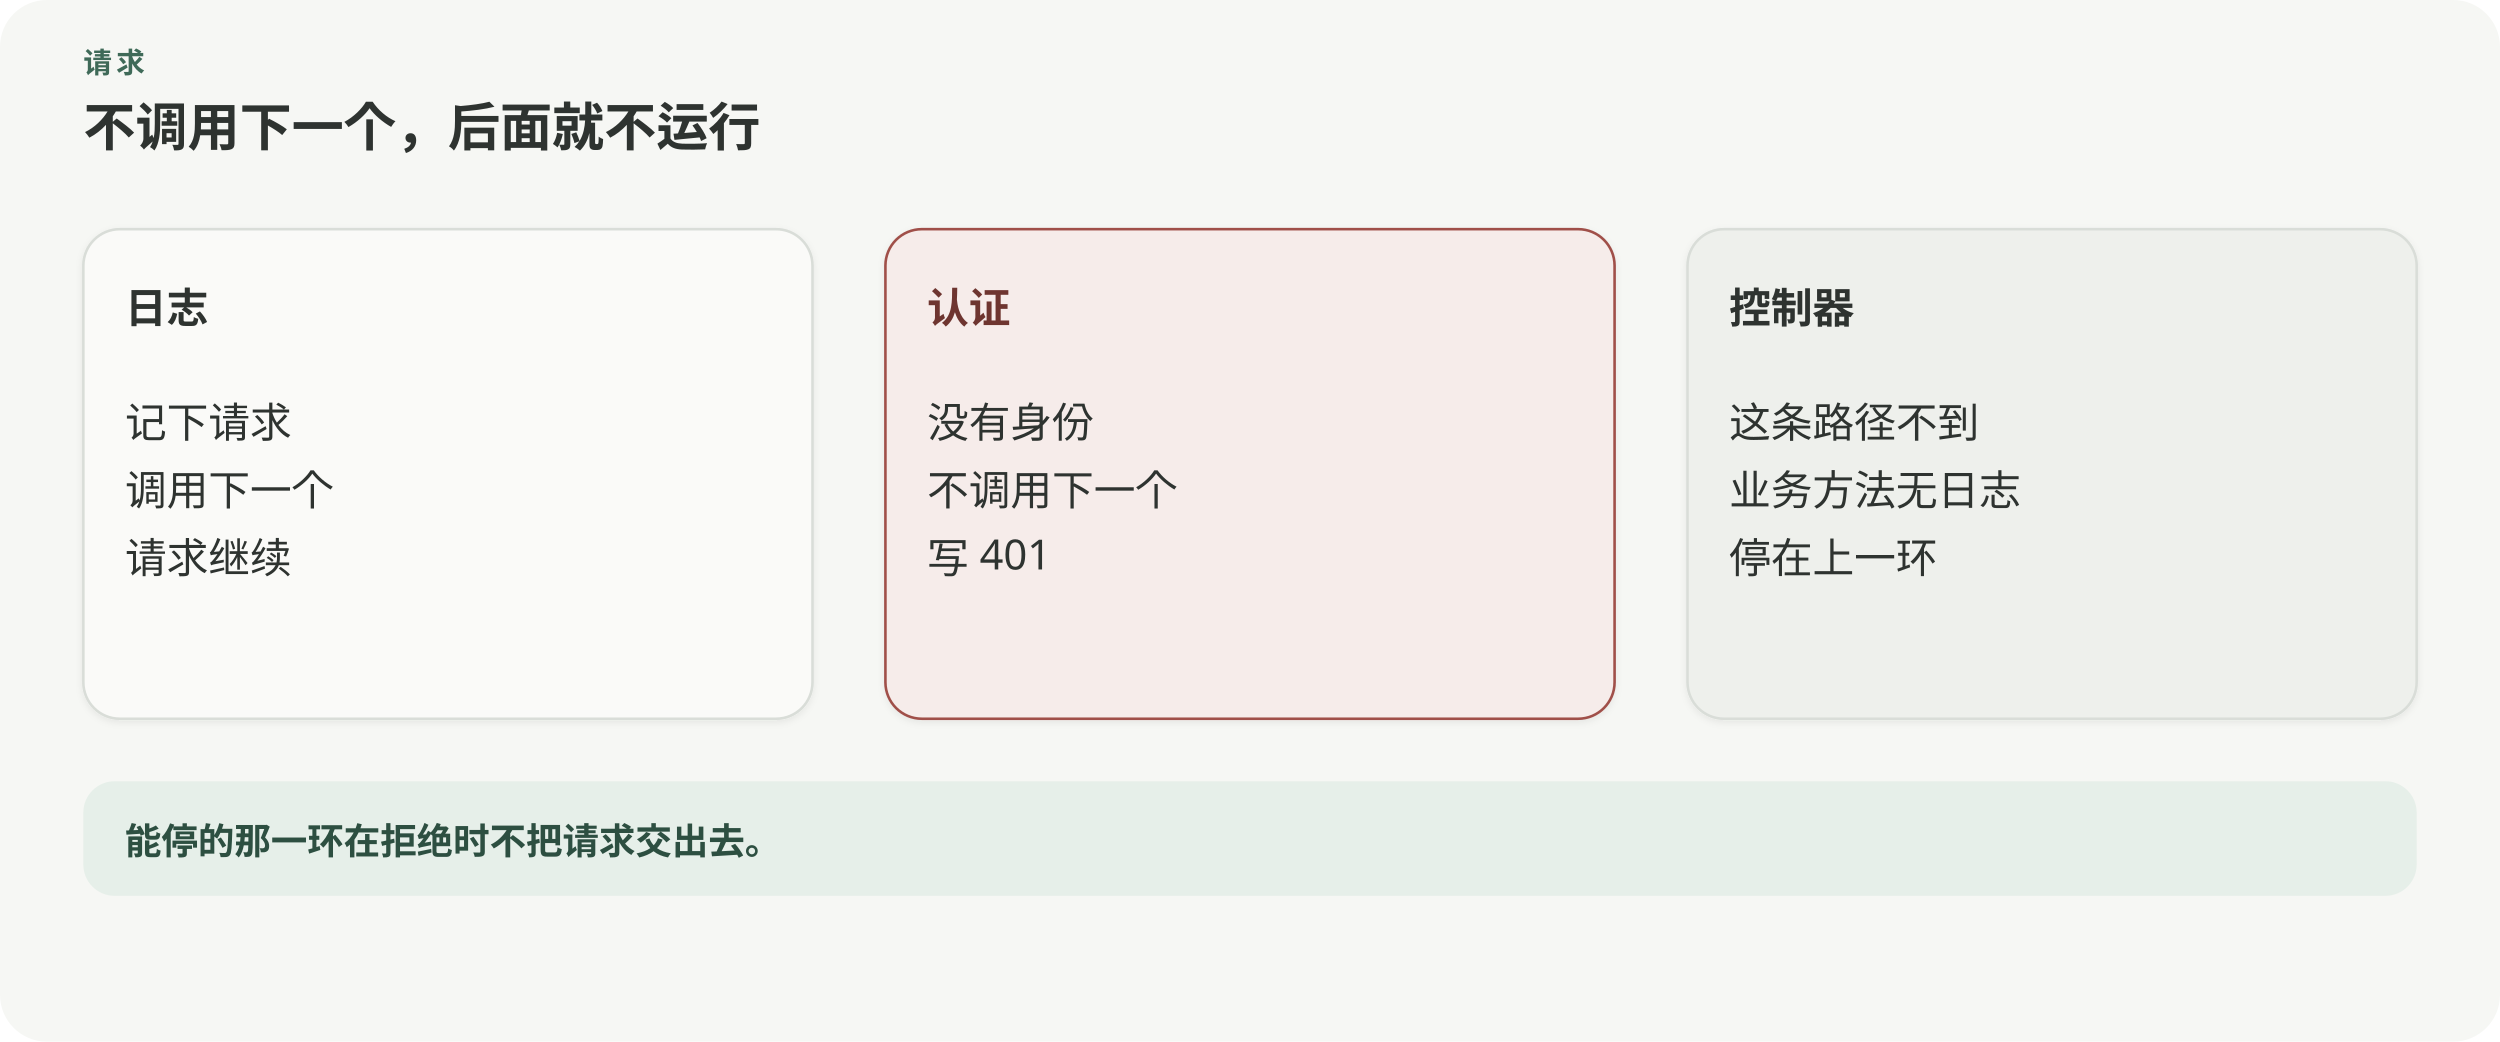
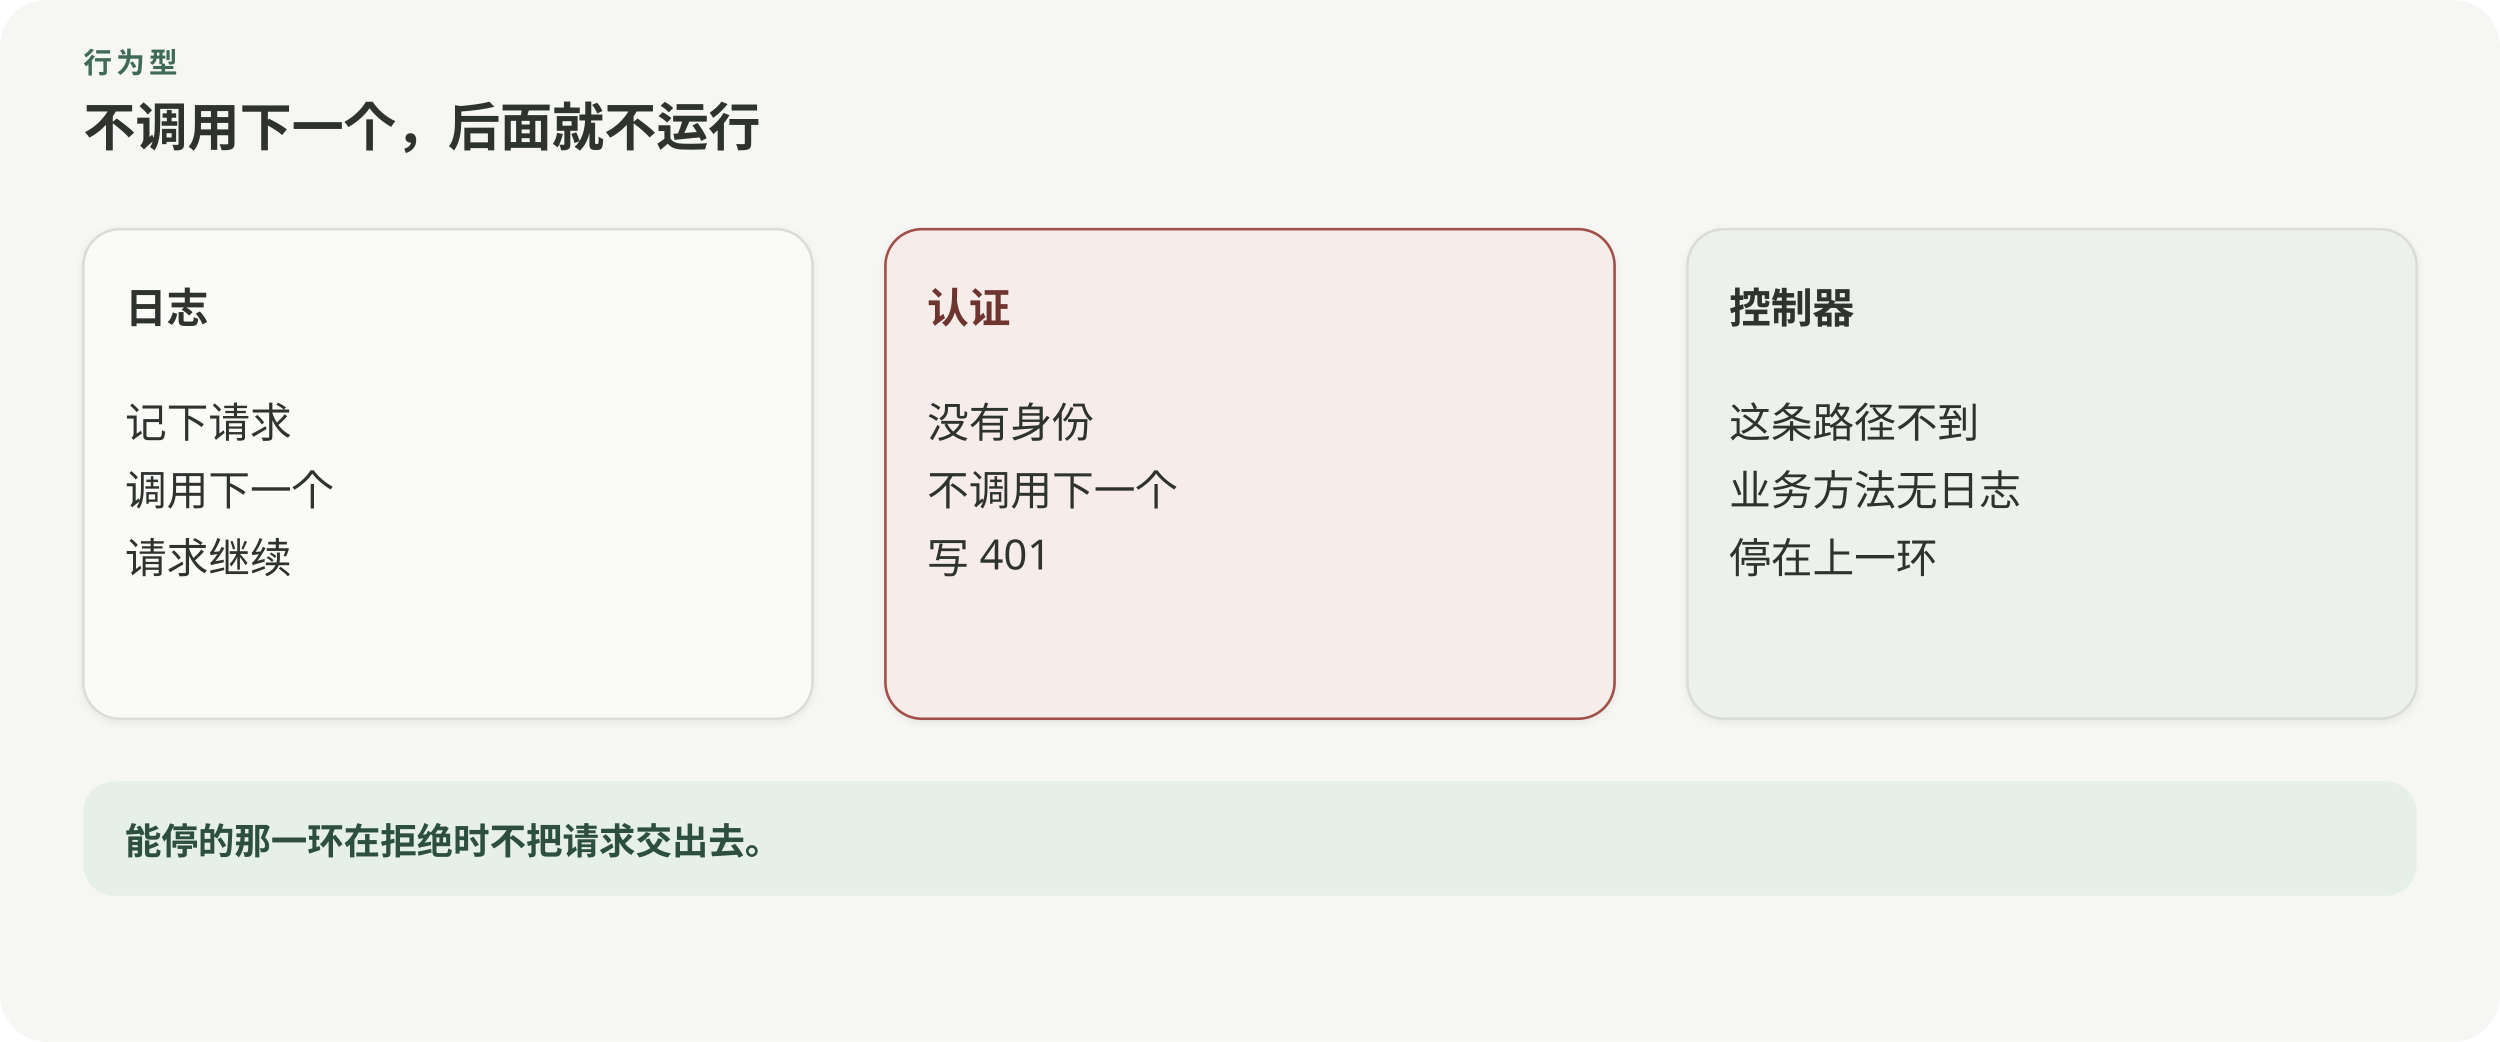
<svg xmlns="http://www.w3.org/2000/svg" viewBox="0 0 960 400" role="img" aria-labelledby="title desc">
  <defs>
    <filter id="soft" x="-6%" y="-8%" width="112%" height="124%">
      <feDropShadow dx="0" dy="1" stdDeviation="1.4" flood-color="#28302a" flood-opacity="0.07" />
    </filter>
  </defs>
  <rect width="960" height="400" rx="18" fill="#f6f7f4" />
-   <text x="32" y="28" font-family="'IBM Plex Sans','Noto Sans SC','PingFang SC',sans-serif" font-size="11" font-weight="600" letter-spacing="1.6" fill="#3f6a58">请求</text>
+   <text x="32" y="28" font-family="'IBM Plex Sans','Noto Sans SC','PingFang SC',sans-serif" font-size="11" font-weight="600" letter-spacing="1.6" fill="#3f6a58">行为型</text>
  <text x="32" y="56" font-family="'IBM Plex Sans','Noto Sans SC','PingFang SC',sans-serif" font-size="20" font-weight="600" fill="#2e3330">不调用下一个，后面就不运行</text>
  <rect x="32" y="88" width="280" height="188" rx="14" fill="#fafaf8" stroke="#d9ddd8" filter="url(#soft)" />
  <text x="48" y="124" font-family="'IBM Plex Sans','Noto Sans SC','PingFang SC',sans-serif" font-size="16" font-weight="600" fill="#2e3330" text-anchor="start">日志</text>
  <text x="48" y="168" font-family="'IBM Plex Sans','Noto Sans SC','PingFang SC',sans-serif" font-size="16" font-weight="400" fill="#2e3330" text-anchor="start">记下请求</text>
  <text x="48" y="194" font-family="'IBM Plex Sans','Noto Sans SC','PingFang SC',sans-serif" font-size="16" font-weight="400" fill="#2e3330" text-anchor="start">调用下一个</text>
  <text x="48" y="220" font-family="'IBM Plex Sans','Noto Sans SC','PingFang SC',sans-serif" font-size="16" font-weight="400" fill="#2e3330" text-anchor="start">请求继续</text>
  <rect x="340" y="88" width="280" height="188" rx="14" fill="#f6ecea" stroke="#a05048" filter="url(#soft)" />
  <text x="356" y="124" font-family="'IBM Plex Sans','Noto Sans SC','PingFang SC',sans-serif" font-size="16" font-weight="600" fill="#6e3530" text-anchor="start">认证</text>
  <text x="356" y="168" font-family="'IBM Plex Sans','Noto Sans SC','PingFang SC',sans-serif" font-size="16" font-weight="400" fill="#2e3330" text-anchor="start">没有身份</text>
  <text x="356" y="194" font-family="'IBM Plex Sans','Noto Sans SC','PingFang SC',sans-serif" font-size="16" font-weight="400" fill="#2e3330" text-anchor="start">不调用下一个</text>
  <text x="356" y="220" font-family="'IBM Plex Sans','Noto Sans SC','PingFang SC',sans-serif" font-size="16" font-weight="400" fill="#2e3330" text-anchor="start">写 401</text>
  <rect x="648" y="88" width="280" height="188" rx="14" fill="#eef0ec" stroke="#d9ddd8" filter="url(#soft)" />
  <text x="664" y="124" font-family="'IBM Plex Sans','Noto Sans SC','PingFang SC',sans-serif" font-size="16" font-weight="600" fill="#2e3330" text-anchor="start">控制器</text>
  <text x="664" y="168" font-family="'IBM Plex Sans','Noto Sans SC','PingFang SC',sans-serif" font-size="16" font-weight="400" fill="#2e3330" text-anchor="start">这条路径不到</text>
  <text x="664" y="194" font-family="'IBM Plex Sans','Noto Sans SC','PingFang SC',sans-serif" font-size="16" font-weight="400" fill="#2e3330" text-anchor="start">业务方法无日志</text>
  <text x="664" y="220" font-family="'IBM Plex Sans','Noto Sans SC','PingFang SC',sans-serif" font-size="16" font-weight="400" fill="#2e3330" text-anchor="start">停在上一环</text>
  <rect x="32" y="300" width="896" height="44" rx="12" fill="#e6efe9" />
  <text x="48" y="328" font-family="'IBM Plex Sans','Noto Sans SC','PingFang SC',sans-serif" font-size="14" font-weight="600" fill="#2d4f41" text-anchor="start">能停的那一环在拒绝时不把请求交出去。</text>
</svg>
